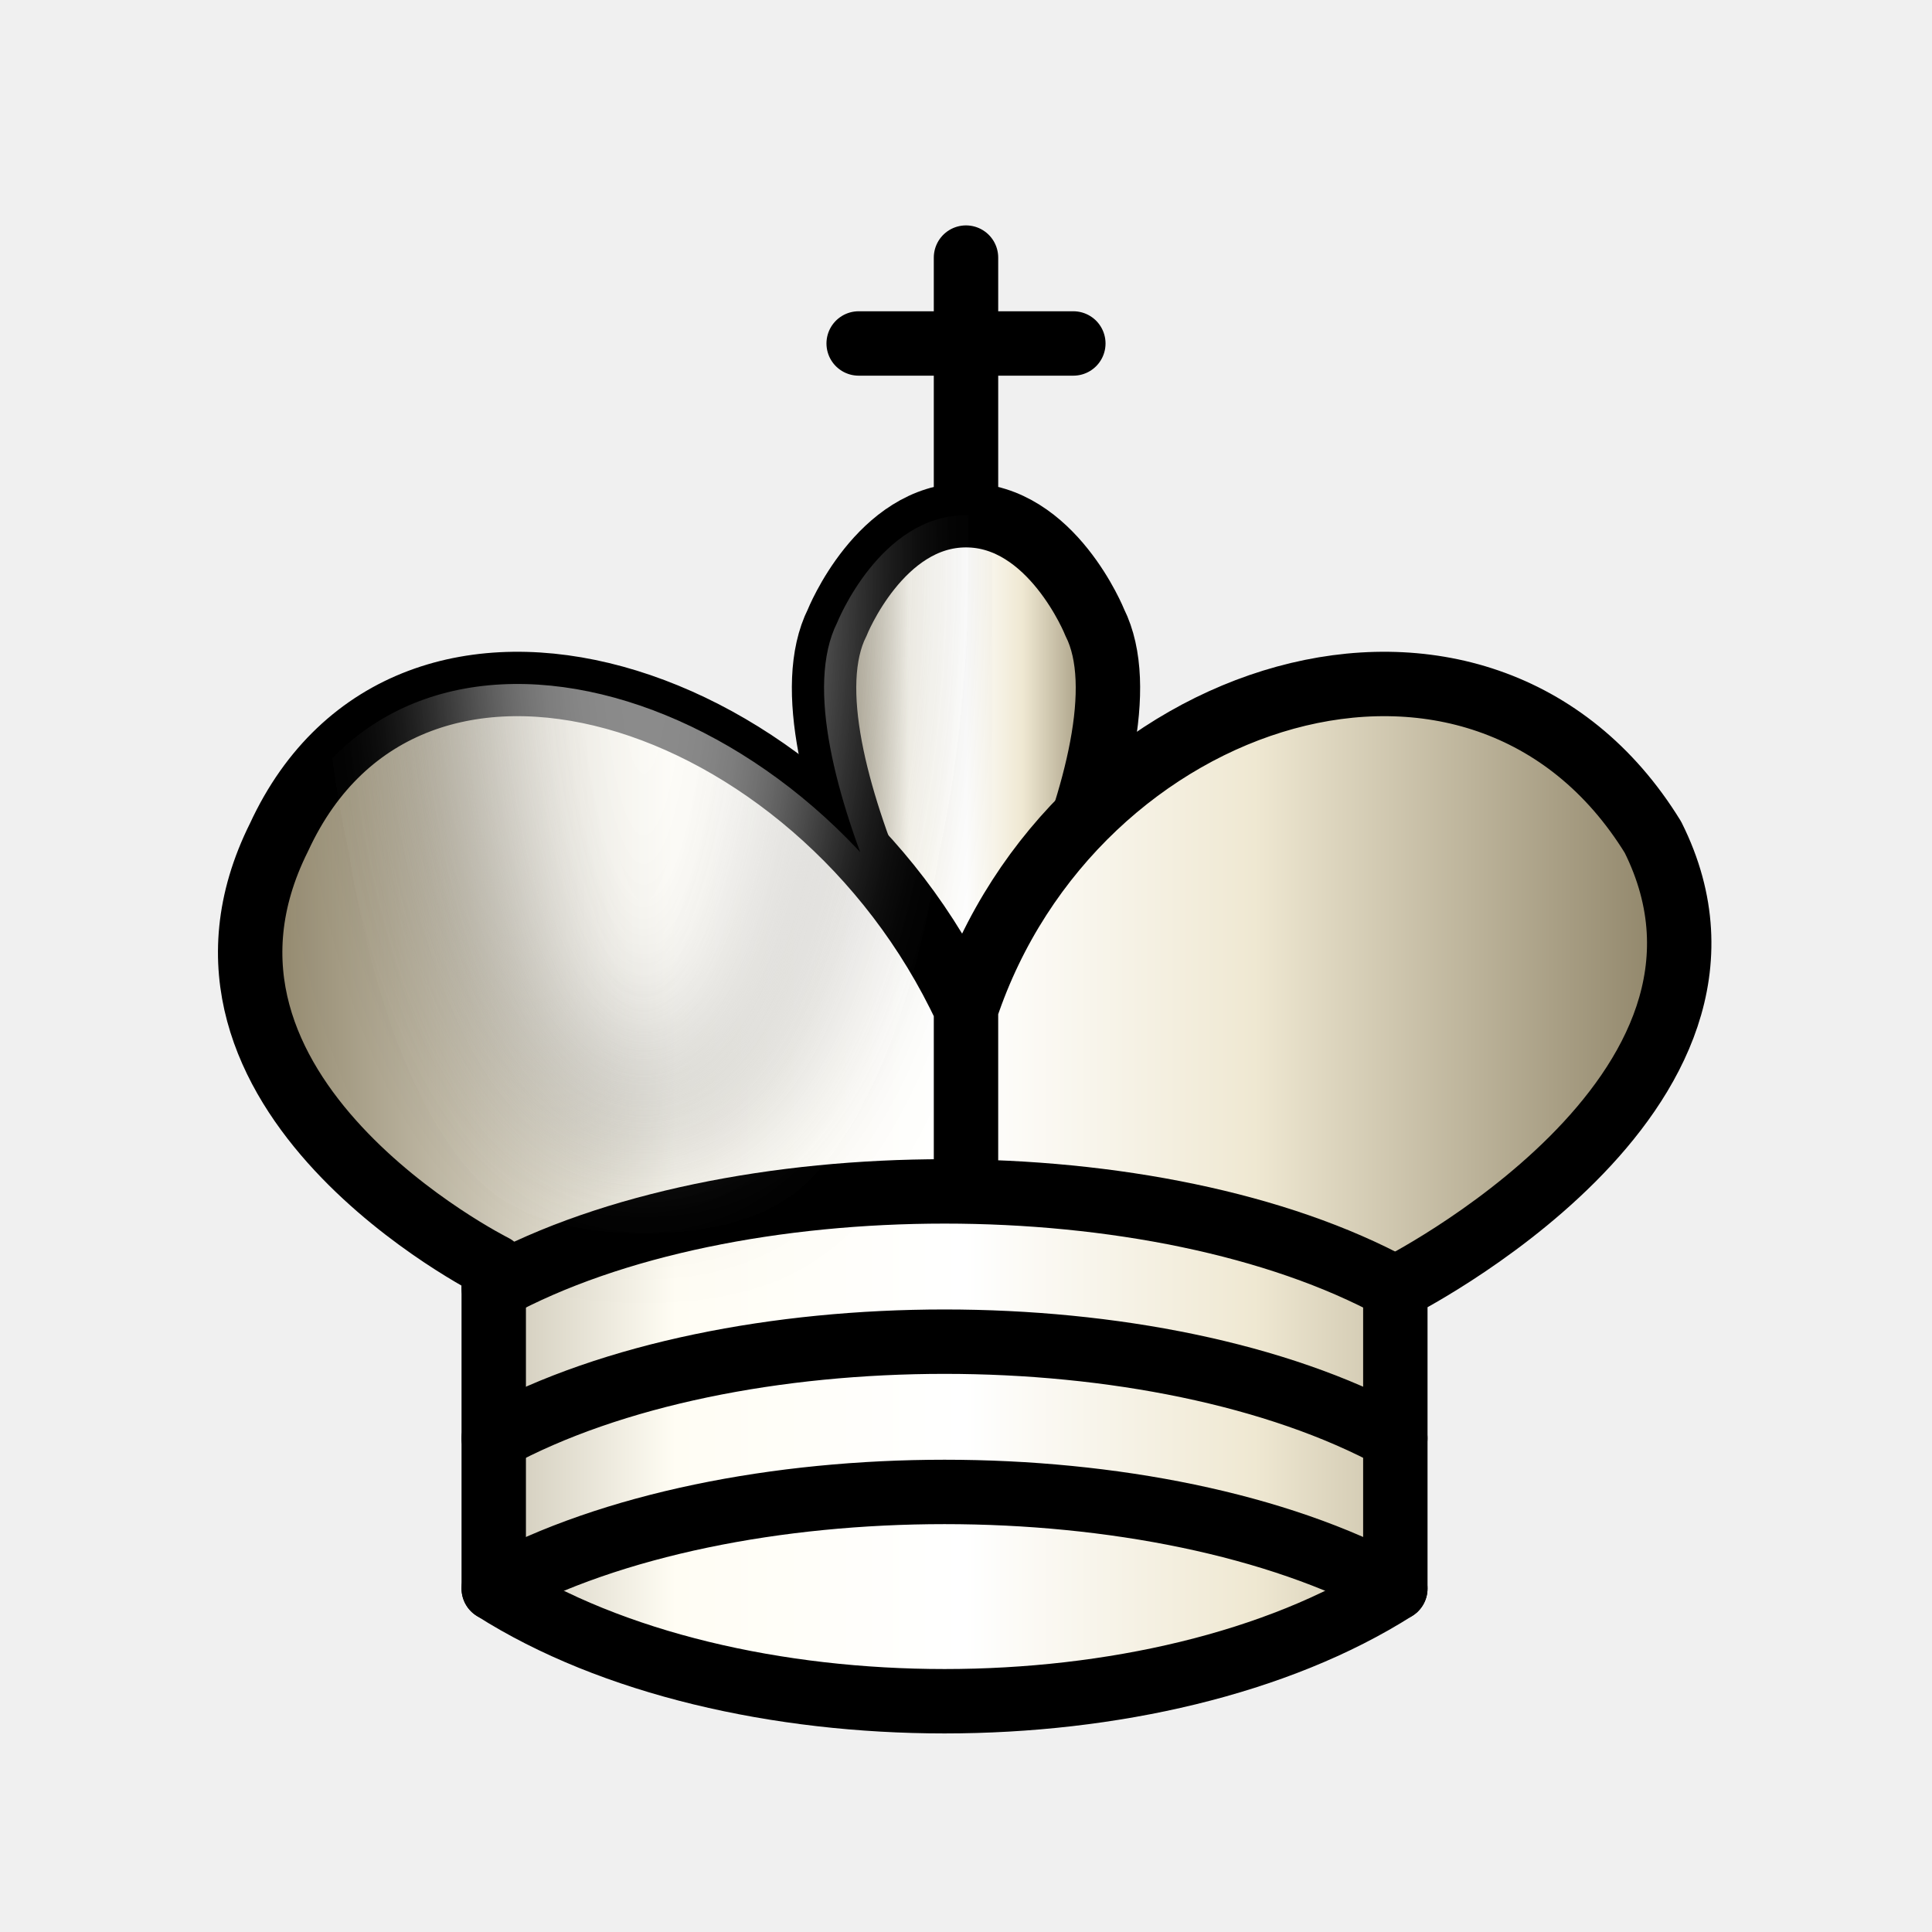
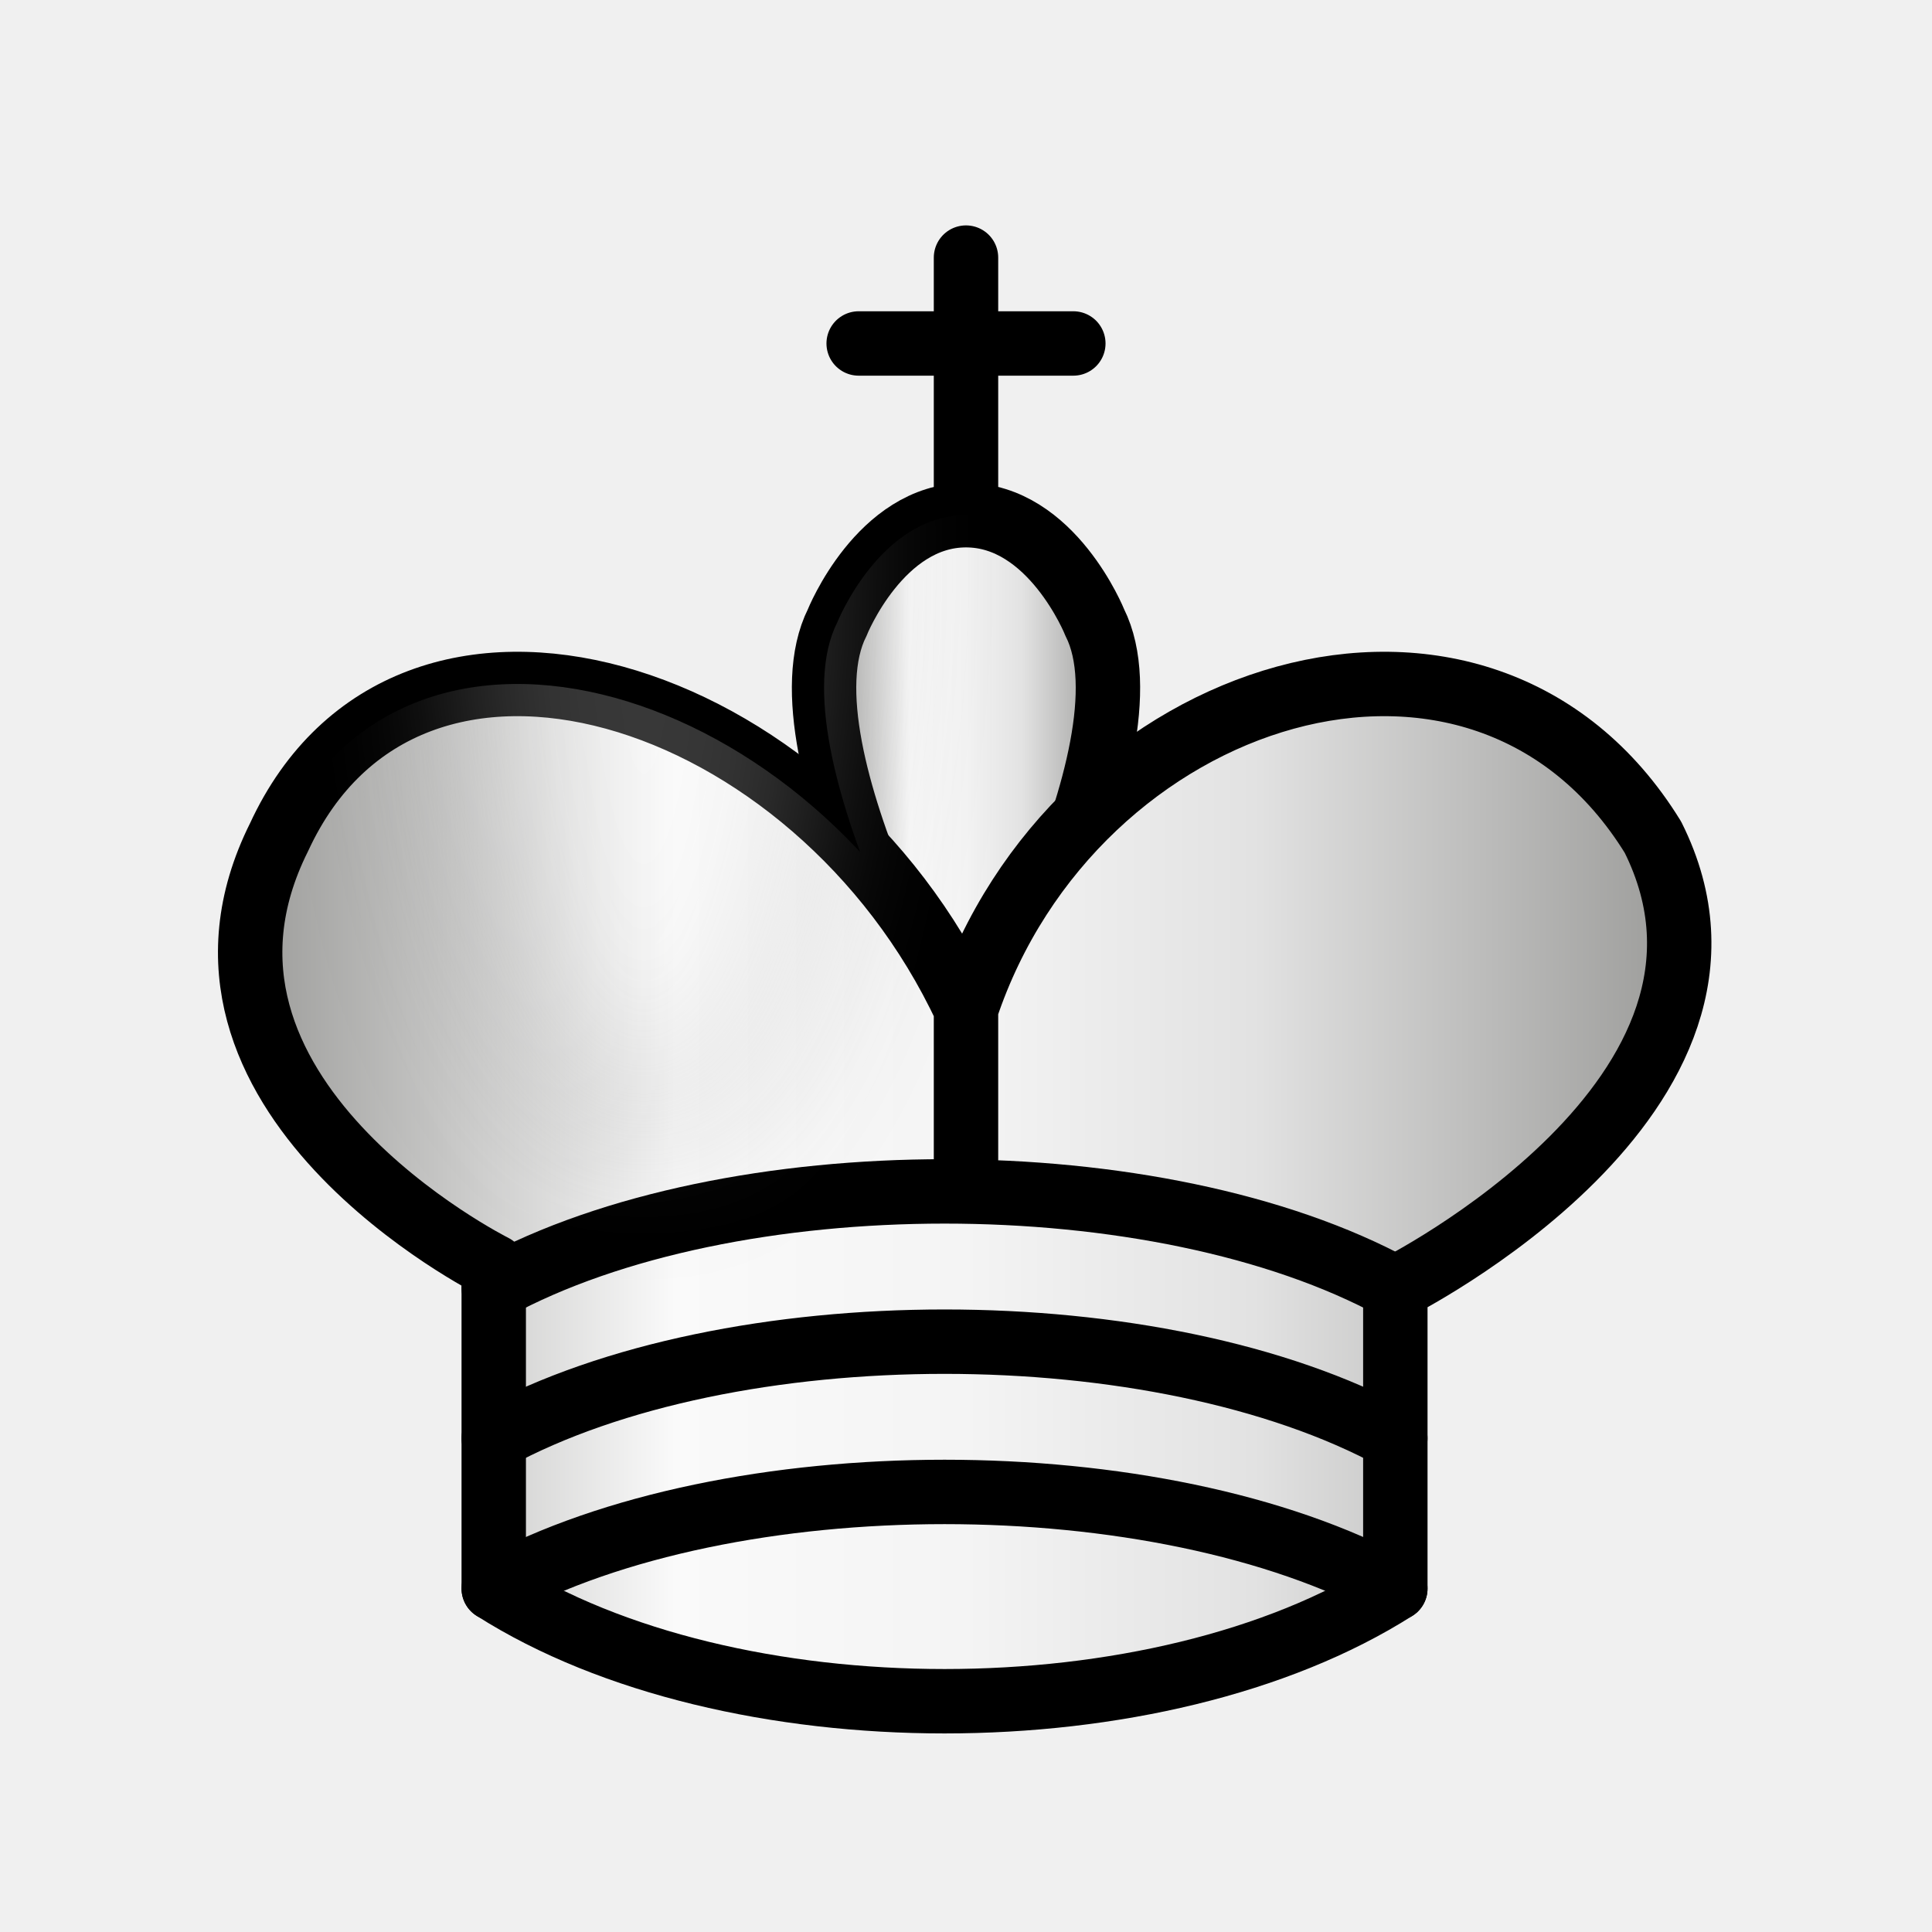
<svg xmlns="http://www.w3.org/2000/svg" viewBox="0 0 45 45">
  <defs>
    <linearGradient id="gw" x1="0" y1="0" x2="1" y2="0">
-       <stop offset="0" stop-color="#8a7f63" />
-       <stop offset=".3" stop-color="#fffdf4" />
-       <stop offset=".5" stop-color="#ffffff" />
-       <stop offset=".7" stop-color="#efe8d2" />
-       <stop offset="1" stop-color="#8a7f63" />
+       <stop offset="0" stop-color="#9a9a98" />
+       <stop offset=".3" stop-color="#fafafa" />
+       <stop offset=".5" stop-color="#f4f4f4" />
+       <stop offset=".7" stop-color="#e2e2e2" />
+       <stop offset="1" stop-color="#9a9a98" />
    </linearGradient>
    <filter id="soft" x="-40%" y="-40%" width="180%" height="180%">
      <feGaussianBlur stdDeviation="1.6" />
    </filter>
    <clipPath id="cl">
      <path d="M22.5 25s4.5-7.5 3-10.5c0 0-1-2.5-3-2.5s-3 2.5-3 2.5c-1.5 3 3 10.5 3 10.5" />
      <path d="M11.5 37c5.5 3.5 15.5 3.5 21 0v-7s9-4.5 6-10.5c-4-6.5-13.5-3.5-16 4V27v-3.5c-3.5-7.5-13-10.5-16-4-3 6 5 10 5 10z" />
    </clipPath>
  </defs>
  <g fill="none" fill-rule="evenodd" stroke="#000" stroke-linecap="round" stroke-linejoin="round" stroke-width="1.5">
    <path stroke-linejoin="miter" d="M22.5 11.63V6M20 8h5" />
    <path fill="url(#gw)" stroke-linecap="butt" stroke-linejoin="miter" d="M22.5 25s4.5-7.5 3-10.5c0 0-1-2.5-3-2.5s-3 2.5-3 2.5c-1.5 3 3 10.5 3 10.5" />
    <path fill="url(#gw)" d="M11.5 37c5.5 3.5 15.5 3.5 21 0v-7s9-4.5 6-10.5c-4-6.5-13.5-3.5-16 4V27v-3.5c-3.5-7.5-13-10.5-16-4-3 6 5 10 5 10z" />
    <path d="M11.5 30c5.5-3 15.5-3 21 0m-21 3.5c5.5-3 15.5-3 21 0m-21 3.5c5.5-3 15.5-3 21 0" />
    <g clip-path="url(#cl)">
-       <ellipse cx="15" cy="13" rx="4.5" ry="13" fill="#ffffff" opacity="0.55" filter="url(#soft)" />
+       <ellipse cx="15" cy="13" rx="4.5" ry="13" fill="#ffffff" opacity="0.22" filter="url(#soft)" />
    </g>
  </g>
</svg>
